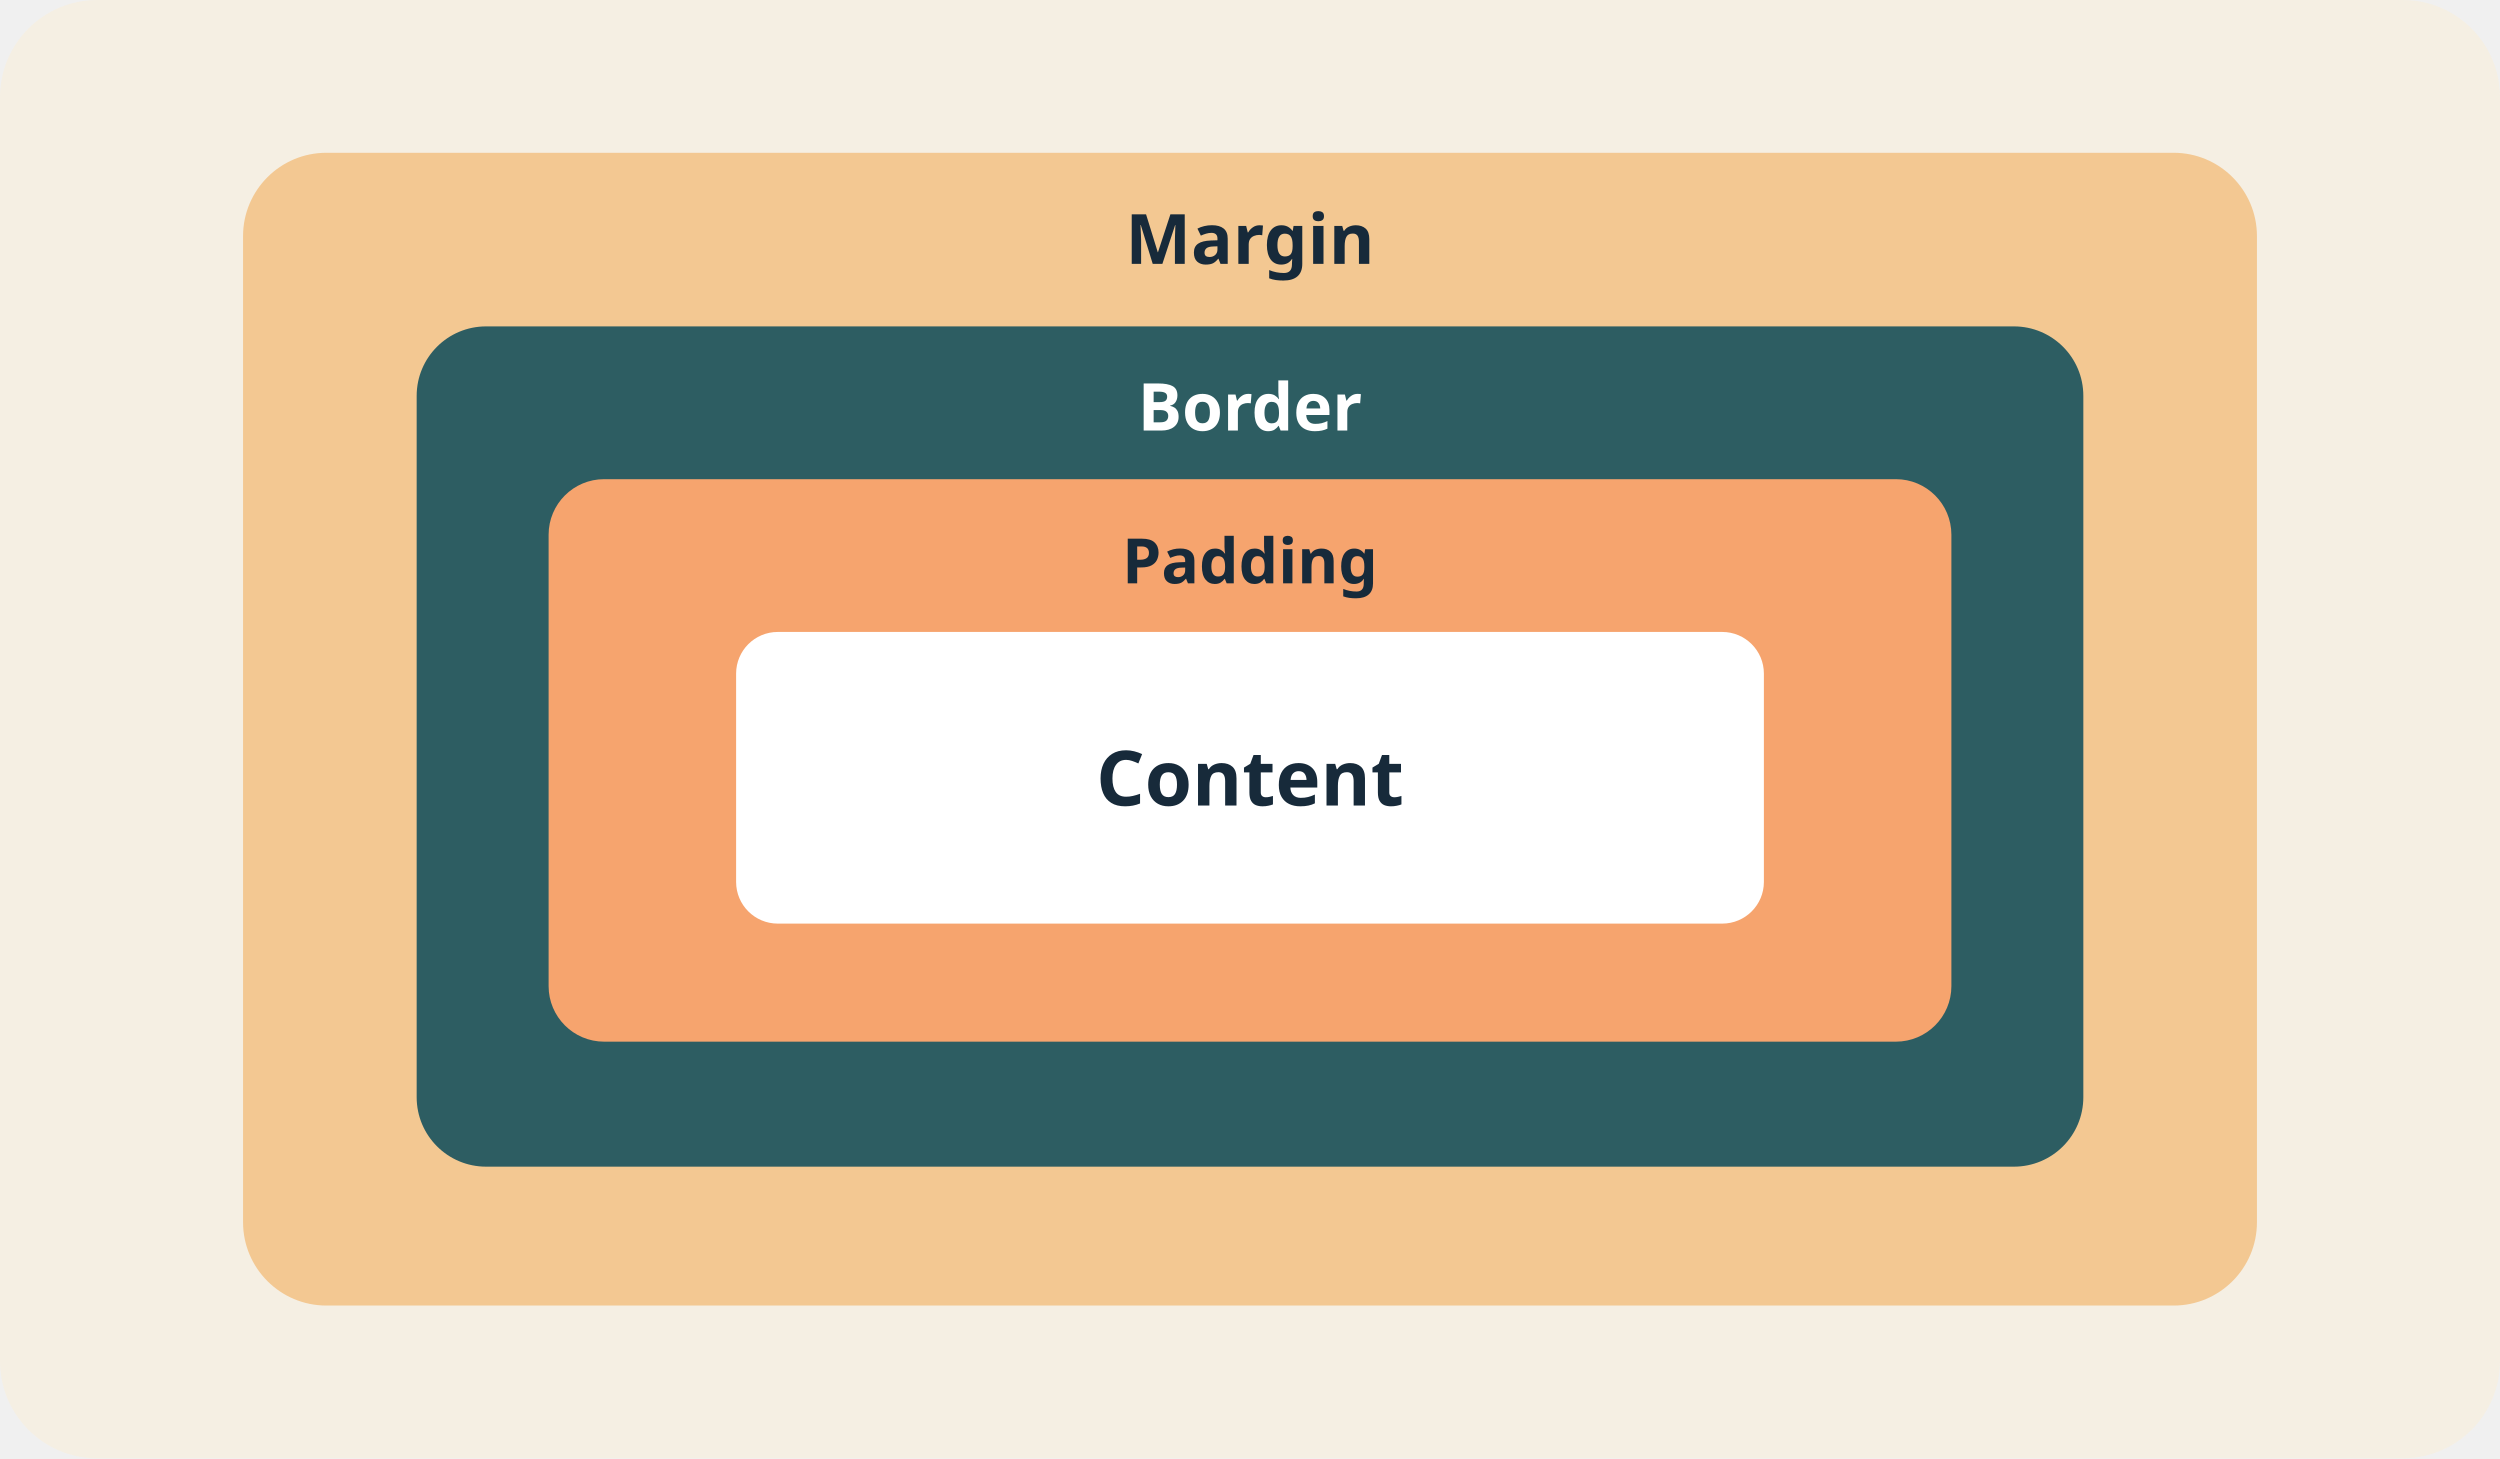
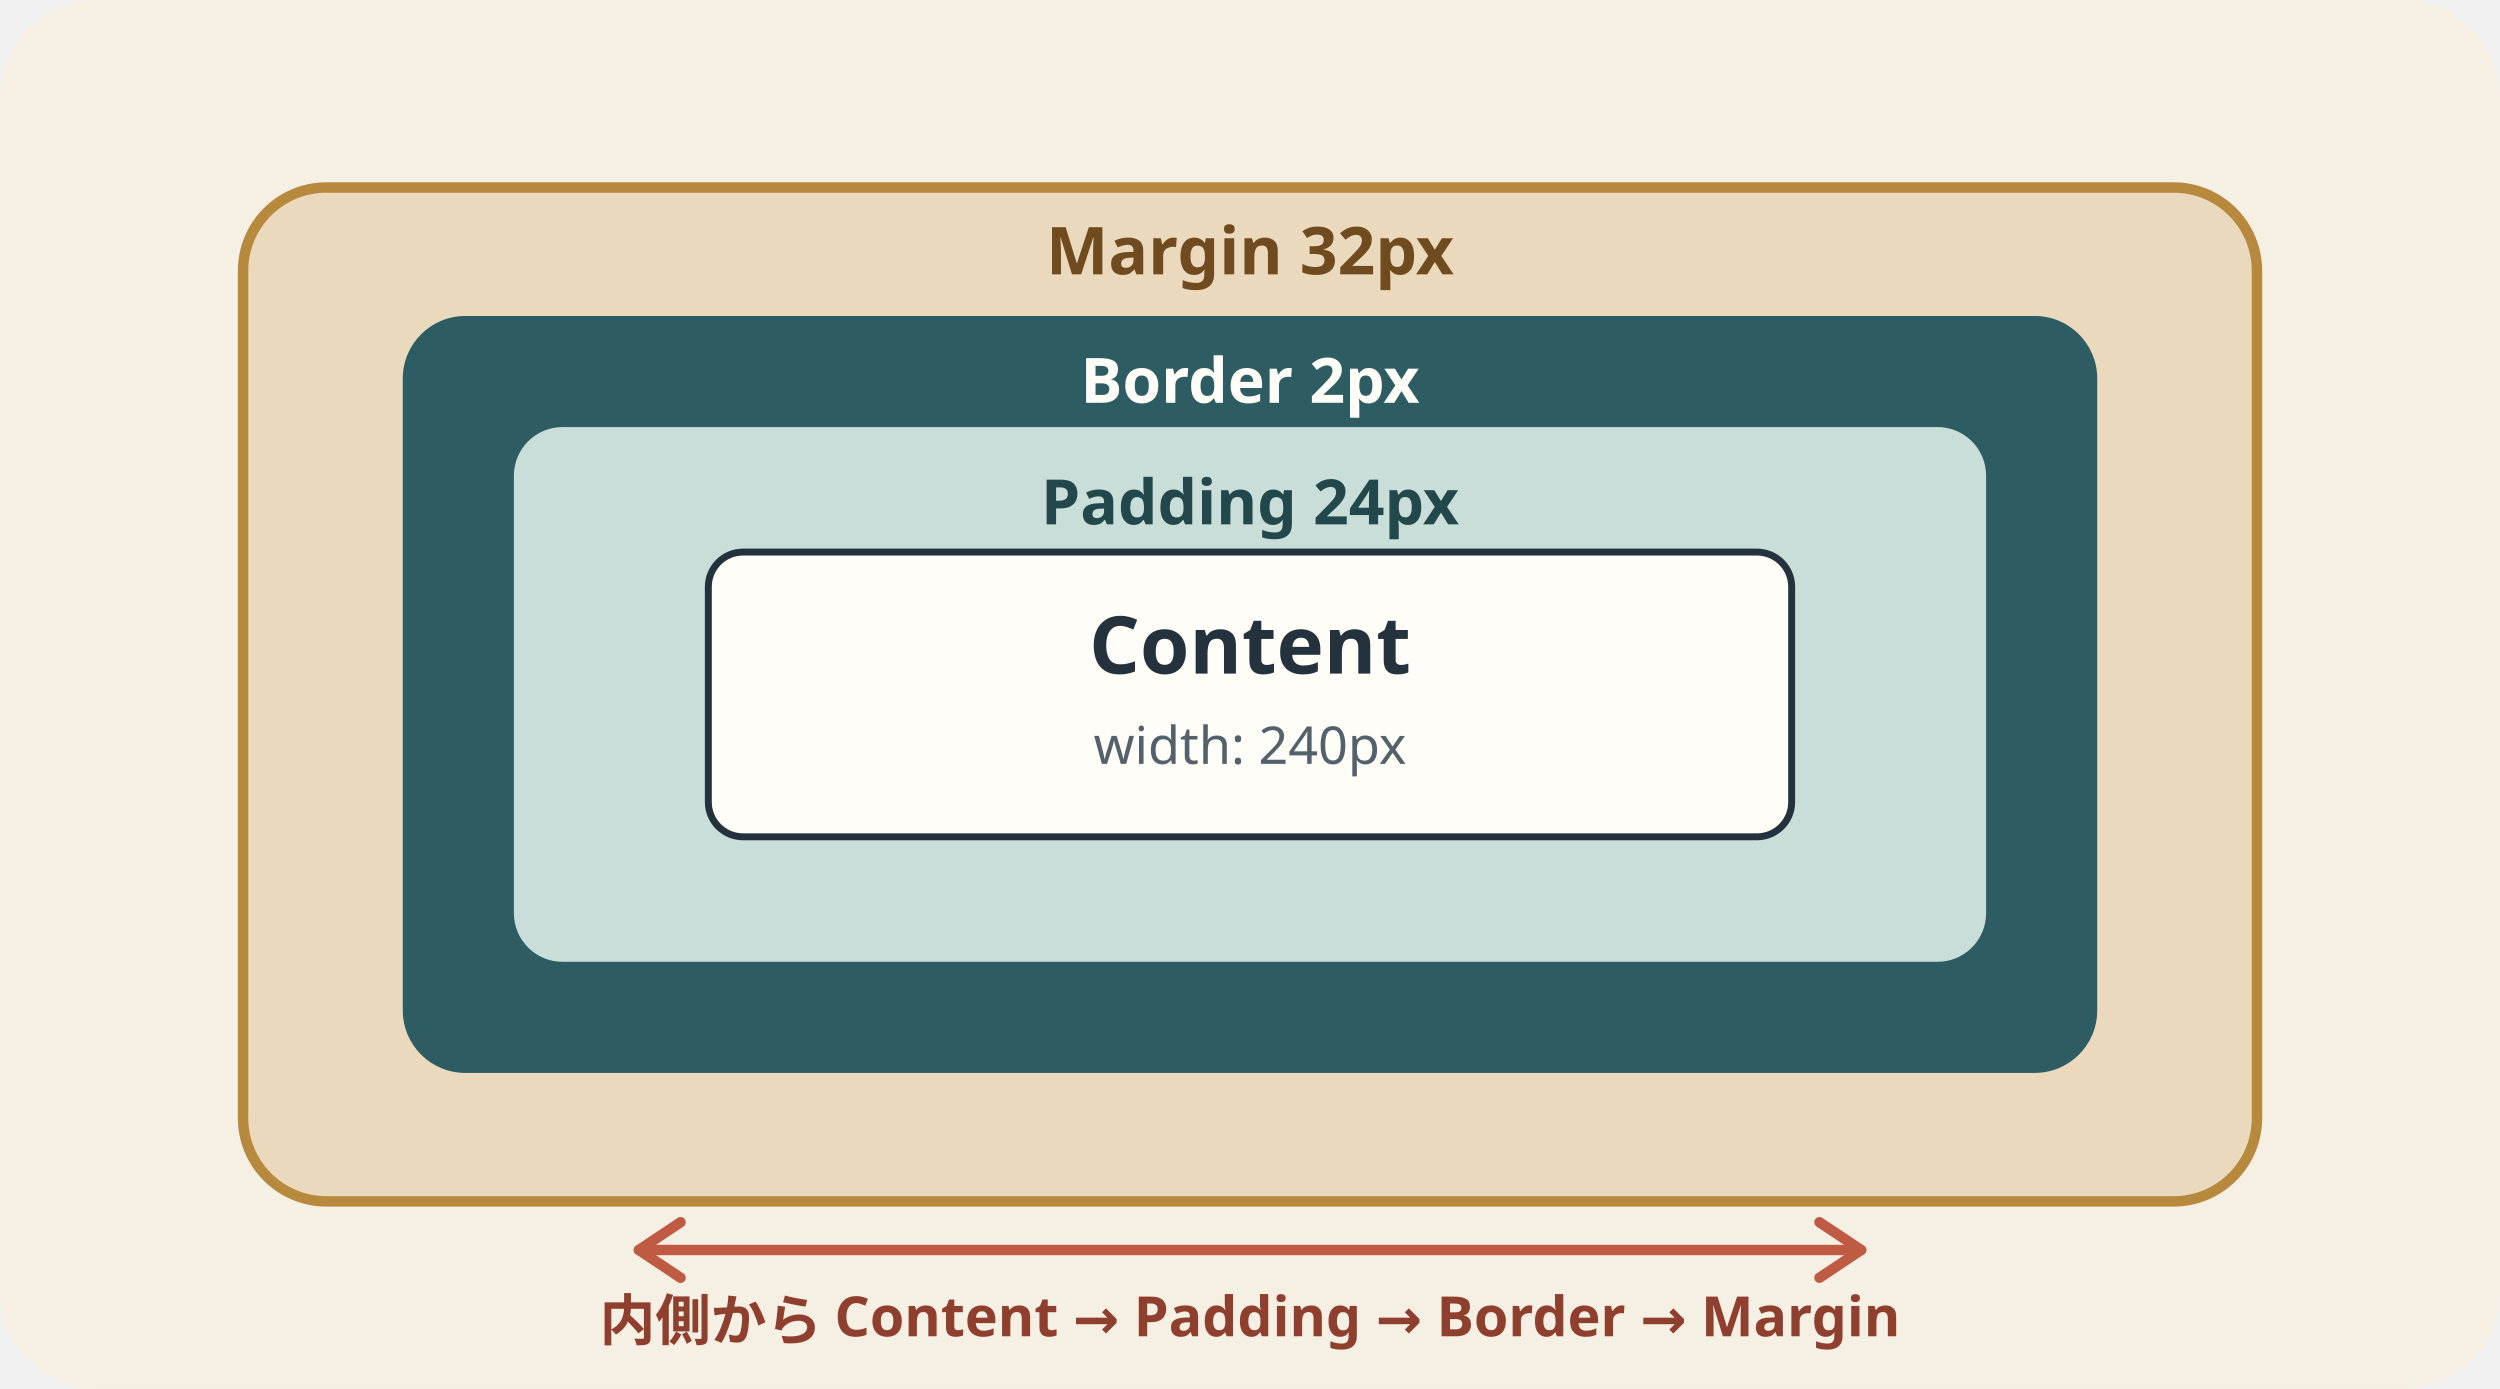
- <svg xmlns="http://www.w3.org/2000/svg" width="720" height="420" viewBox="0 0 720 420">
-   <rect width="720" height="420" rx="28" fill="#f5efe3" />
+ <svg xmlns="http://www.w3.org/2000/svg" viewBox="0 0 720 400" role="img" aria-labelledby="title desc">
+   <rect width="720" height="400" rx="28" fill="#f5efe4" />
+   <rect x="70" y="54" width="580" height="292" rx="24" fill="#ead9bc" stroke="#b7893d" stroke-width="3" />
+   <rect x="116" y="91" width="488" height="218" rx="18" fill="#2d5d62" />
+   <rect x="148" y="123" width="424" height="154" rx="14" fill="#c9ded9" />
+   <rect x="204" y="159" width="312" height="82" rx="10" fill="#fffdf8" stroke="#24323d" stroke-width="2" />
  <g font-family="system-ui, sans-serif" text-anchor="middle">
-     <rect x="70" y="44" width="580" height="332" rx="24" fill="#f3c892" />
-     <text x="360" y="76" fill="#172a3a" font-size="20" font-weight="700">Margin</text>
-     <rect x="120" y="94" width="480" height="242" rx="20" fill="#2d5d62" />
-     <text x="360" y="124" fill="#fff" font-size="19" font-weight="700">Border</text>
-     <rect x="158" y="138" width="404" height="162" rx="16" fill="#f6a46e" />
-     <text x="360" y="168" fill="#172a3a" font-size="18" font-weight="700">Padding</text>
-     <rect x="212" y="182" width="296" height="84" rx="12" fill="#fff" />
-     <text x="360" y="232" fill="#172a3a" font-size="22" font-weight="700">Content</text>
+     <text x="360" y="79" fill="#6f4b1f" font-size="19" font-weight="700">Margin 32px</text>
+     <text x="360" y="116" fill="#fffdf8" font-size="18" font-weight="700">Border 2px</text>
+     <text x="360" y="151" fill="#23484c" font-size="18" font-weight="700">Padding 24px</text>
+     <text x="360" y="194" fill="#24323d" font-size="23" font-weight="750">Content</text>
+     <text x="360" y="220" fill="#52616a" font-size="15">width: 240px</text>
  </g>
+   <g fill="none" stroke="#bf5b42" stroke-width="3" stroke-linecap="round" stroke-linejoin="round">
+     <path d="M184 360H536" />
+     <path d="m184 360 12-8m-12 8 12 8M536 360l-12-8m12 8-12 8" />
+   </g>
+   <text x="360" y="386" text-anchor="middle" fill="#8f3f2d" font-family="system-ui, sans-serif" font-size="16" font-weight="700">内側から Content → Padding → Border → Margin</text>
</svg>
